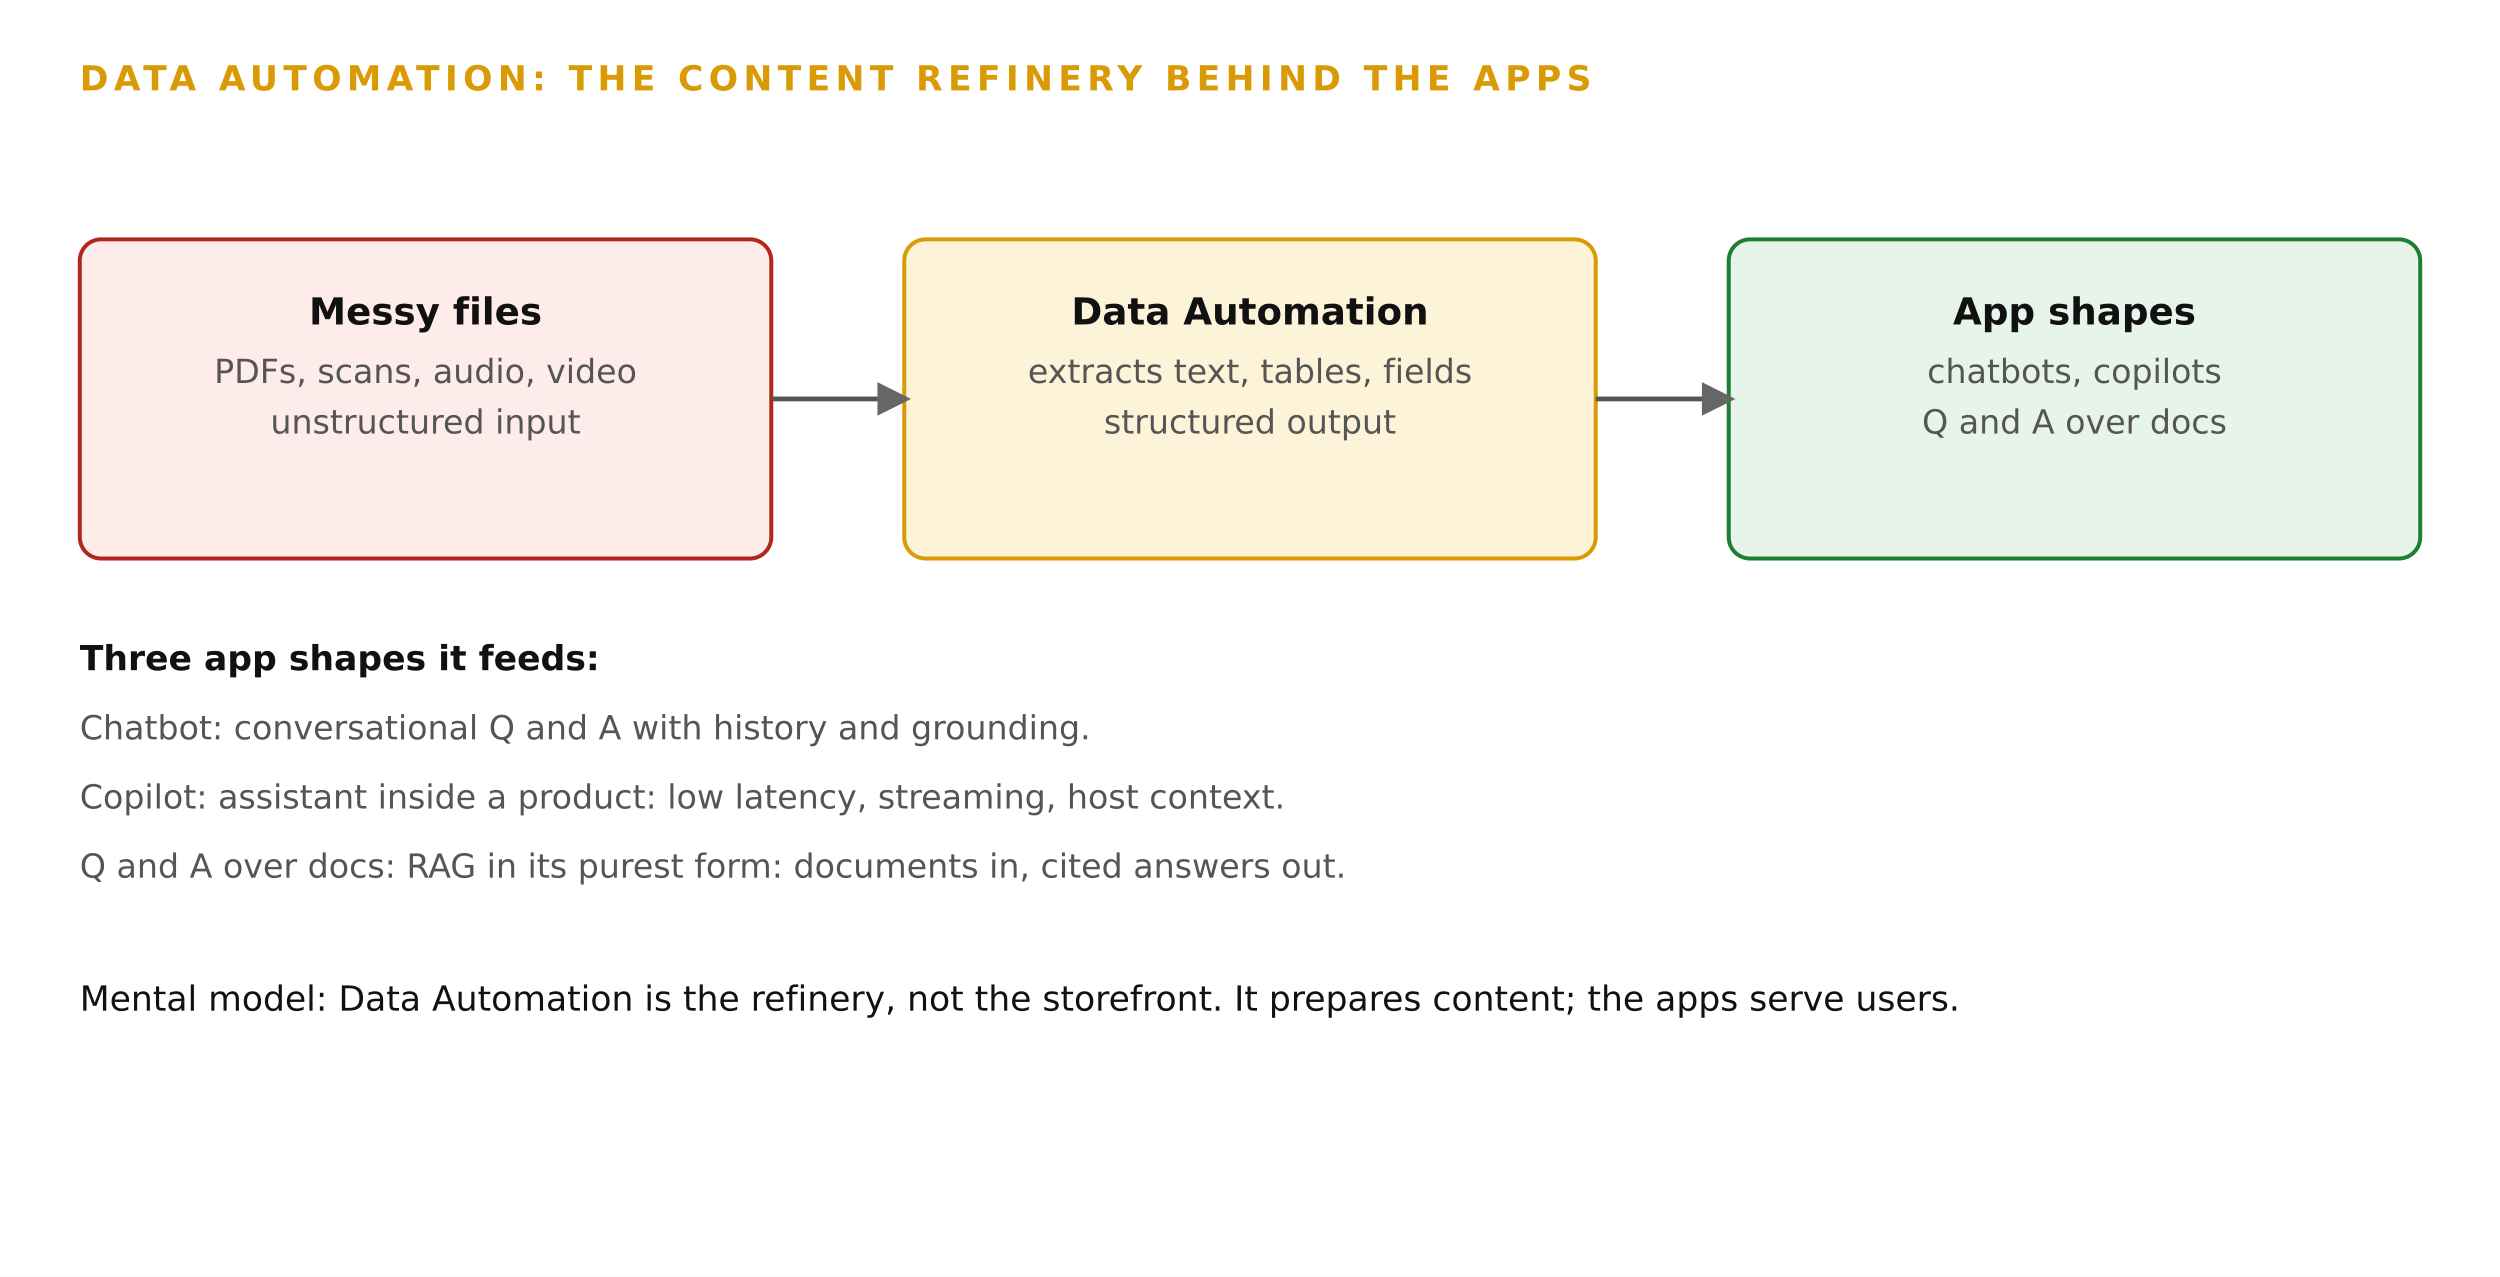
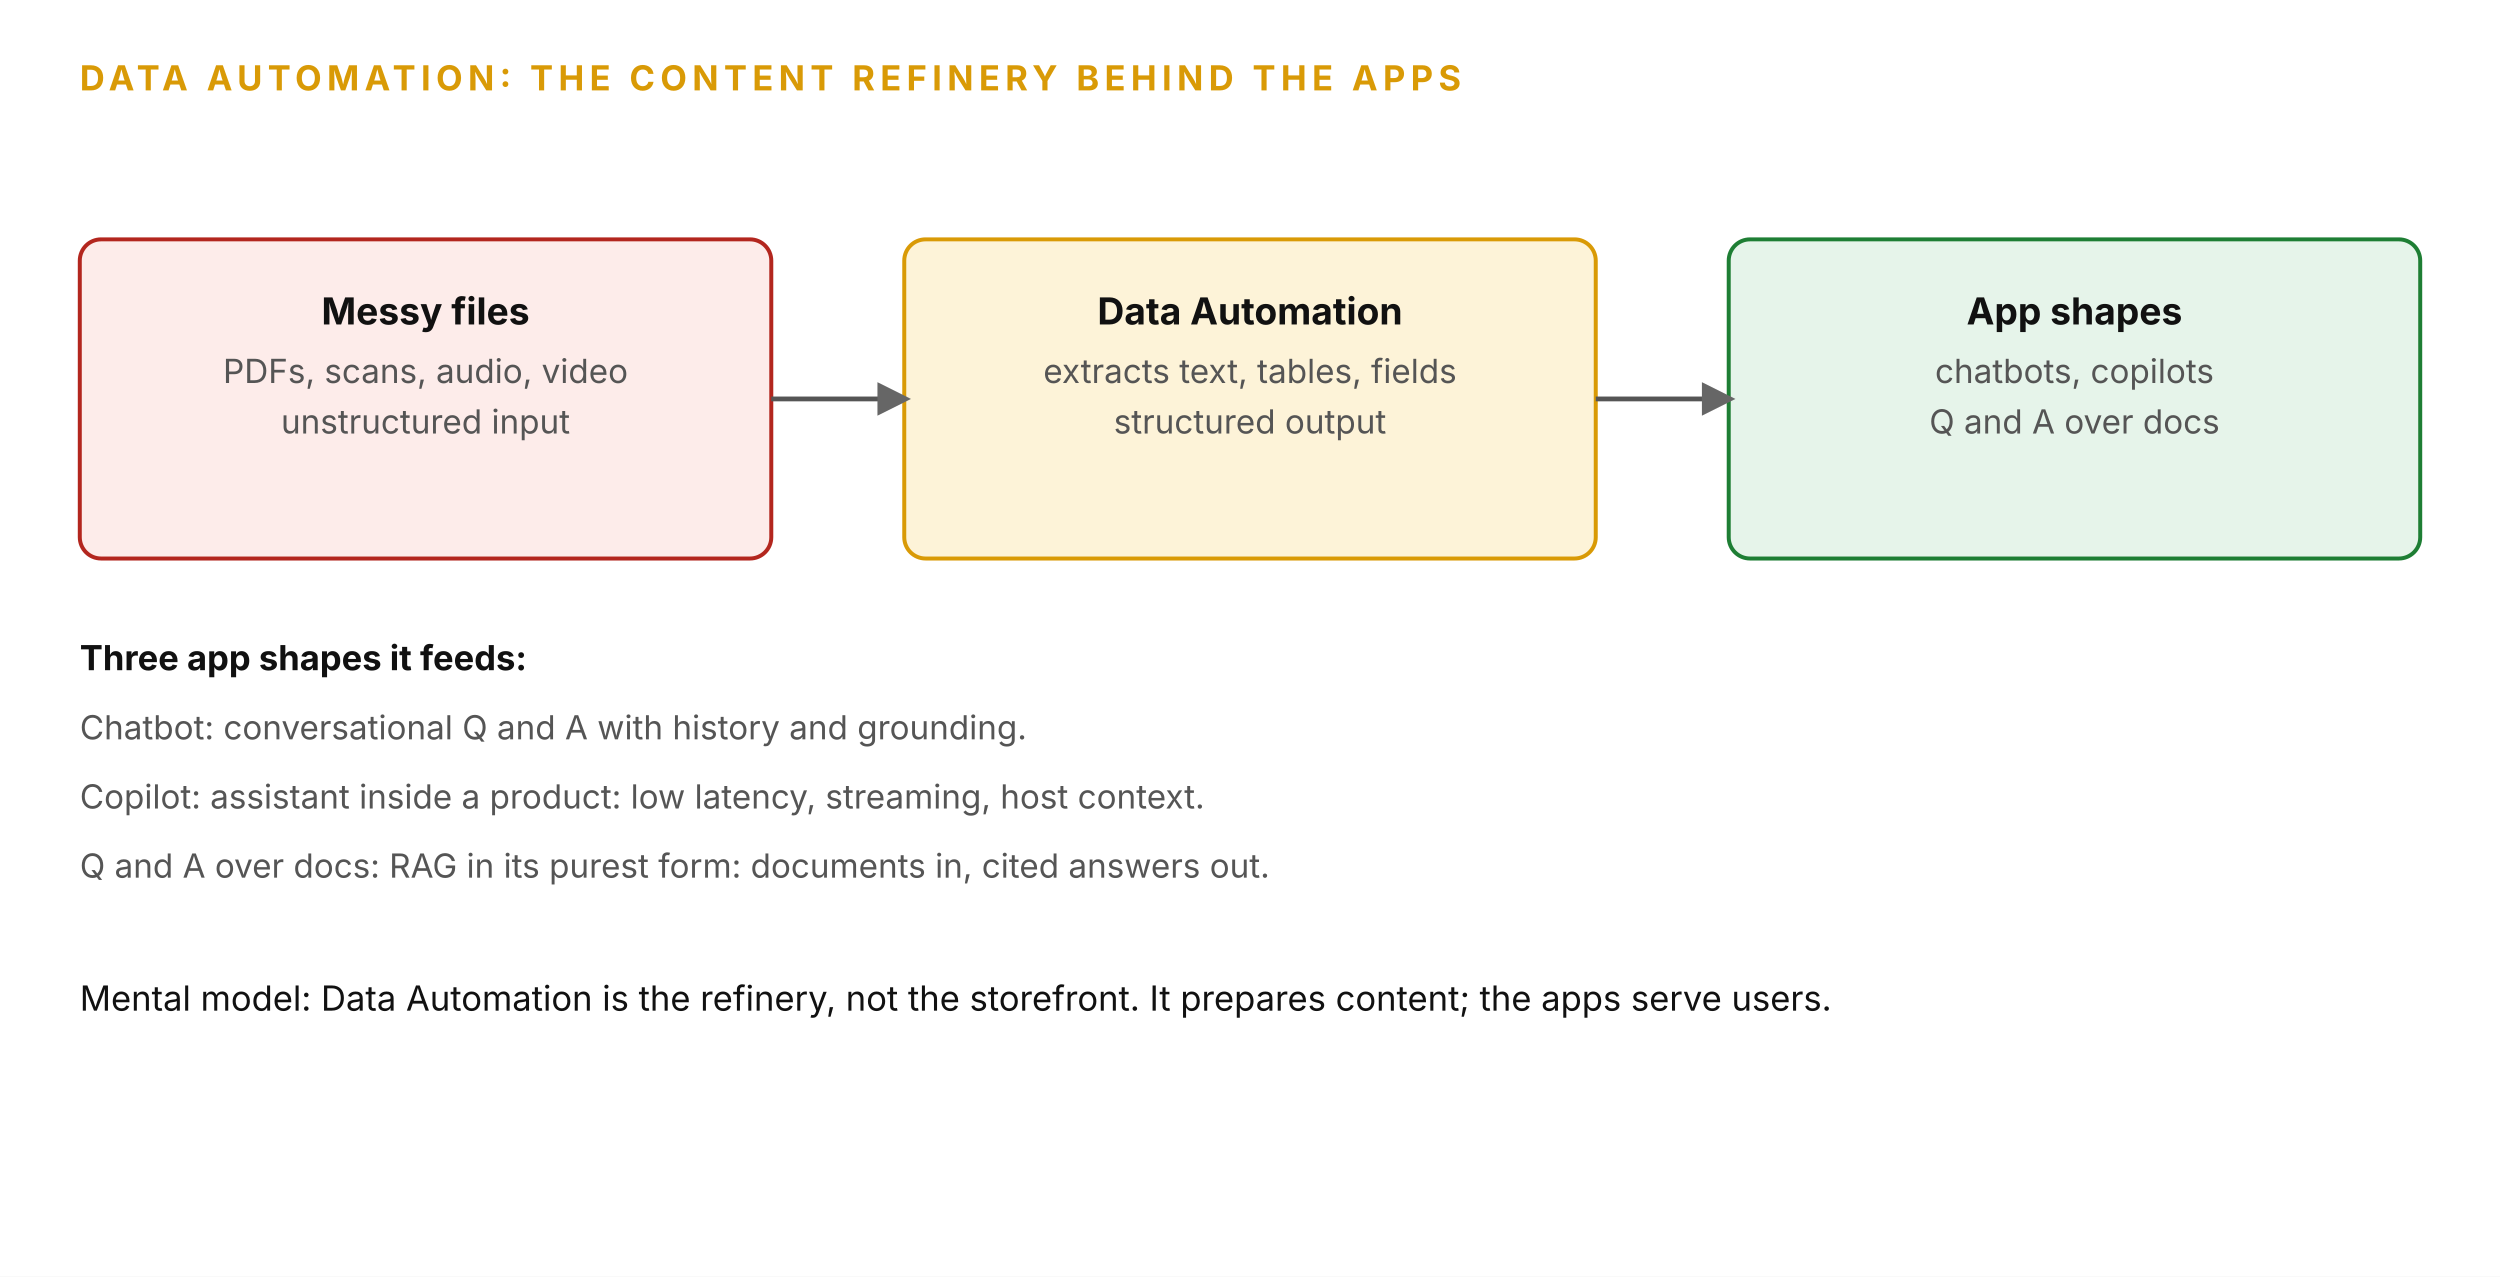
- <svg xmlns="http://www.w3.org/2000/svg" width="100%" viewBox="0 0 940 480" role="img" style="background:#ffffff;font-family:DejaVu Sans,Verdana,sans-serif" aria-label="Bedrock Data Automation: messy files become structured content">
+ <svg xmlns="http://www.w3.org/2000/svg" width="100%" viewBox="0 0 940 480" role="img" style="background:#ffffff;font-family:'Anthropic Sans',Inter,'Source Sans 3','IBM Plex Sans',sans-serif" aria-label="Bedrock Data Automation: messy files become structured content">
  <defs>
    <marker id="aip-dataauto-ah" viewBox="0 0 10 10" refX="8" refY="5" markerWidth="7" markerHeight="7" orient="auto-start-reverse">
      <path d="M0,0 L10,5 L0,10 z" fill="#666666" />
    </marker>
  </defs>
  <rect x="0" y="0" width="940" height="480" fill="#ffffff" />
  <text x="30" y="34" font-size="13" font-weight="bold" fill="#d99a06" letter-spacing="2">DATA AUTOMATION: THE CONTENT REFINERY BEHIND THE APPS</text>
  <rect x="30" y="90" width="260" height="120" rx="8" fill="#fdecea" stroke="#b3261e" stroke-width="1.5" />
  <text x="160.0" y="122" text-anchor="middle" font-size="14" fill="#111111" font-weight="bold">Messy files</text>
  <text x="160.0" y="144" text-anchor="middle" font-size="12.5" fill="#555555">PDFs, scans, audio, video</text>
  <text x="160.0" y="163" text-anchor="middle" font-size="12.5" fill="#555555">unstructured input</text>
  <rect x="340" y="90" width="260" height="120" rx="8" fill="#fdf3d8" stroke="#d99a06" stroke-width="1.5" />
  <text x="470.0" y="122" text-anchor="middle" font-size="14" fill="#111111" font-weight="bold">Data Automation</text>
  <text x="470.0" y="144" text-anchor="middle" font-size="12.5" fill="#555555">extracts text, tables, fields</text>
  <text x="470.0" y="163" text-anchor="middle" font-size="12.5" fill="#555555">structured output</text>
  <line x1="290" y1="150" x2="340" y2="150" stroke="#555555" stroke-width="1.8" marker-end="url(#aip-dataauto-ah)" />
  <rect x="650" y="90" width="260" height="120" rx="8" fill="#e6f4ea" stroke="#1e7e34" stroke-width="1.5" />
  <text x="780.0" y="122" text-anchor="middle" font-size="14" fill="#111111" font-weight="bold">App shapes</text>
  <text x="780.0" y="144" text-anchor="middle" font-size="12.5" fill="#555555">chatbots, copilots</text>
  <text x="780.0" y="163" text-anchor="middle" font-size="12.5" fill="#555555">Q and A over docs</text>
  <line x1="600" y1="150" x2="650" y2="150" stroke="#555555" stroke-width="1.8" marker-end="url(#aip-dataauto-ah)" />
  <text x="30" y="252" font-size="13" fill="#111111" font-weight="bold">Three app shapes it feeds:</text>
  <text x="30" y="278" font-size="12.5" fill="#555555">Chatbot: conversational Q and A with history and grounding.</text>
  <text x="30" y="304" font-size="12.5" fill="#555555">Copilot: assistant inside a product: low latency, streaming, host context.</text>
  <text x="30" y="330" font-size="12.5" fill="#555555">Q and A over docs: RAG in its purest form: documents in, cited answers out.</text>
  <text x="30" y="380" font-size="13" fill="#111111">Mental model: Data Automation is the refinery, not the storefront. It prepares content; the apps serve users.</text>
</svg>
